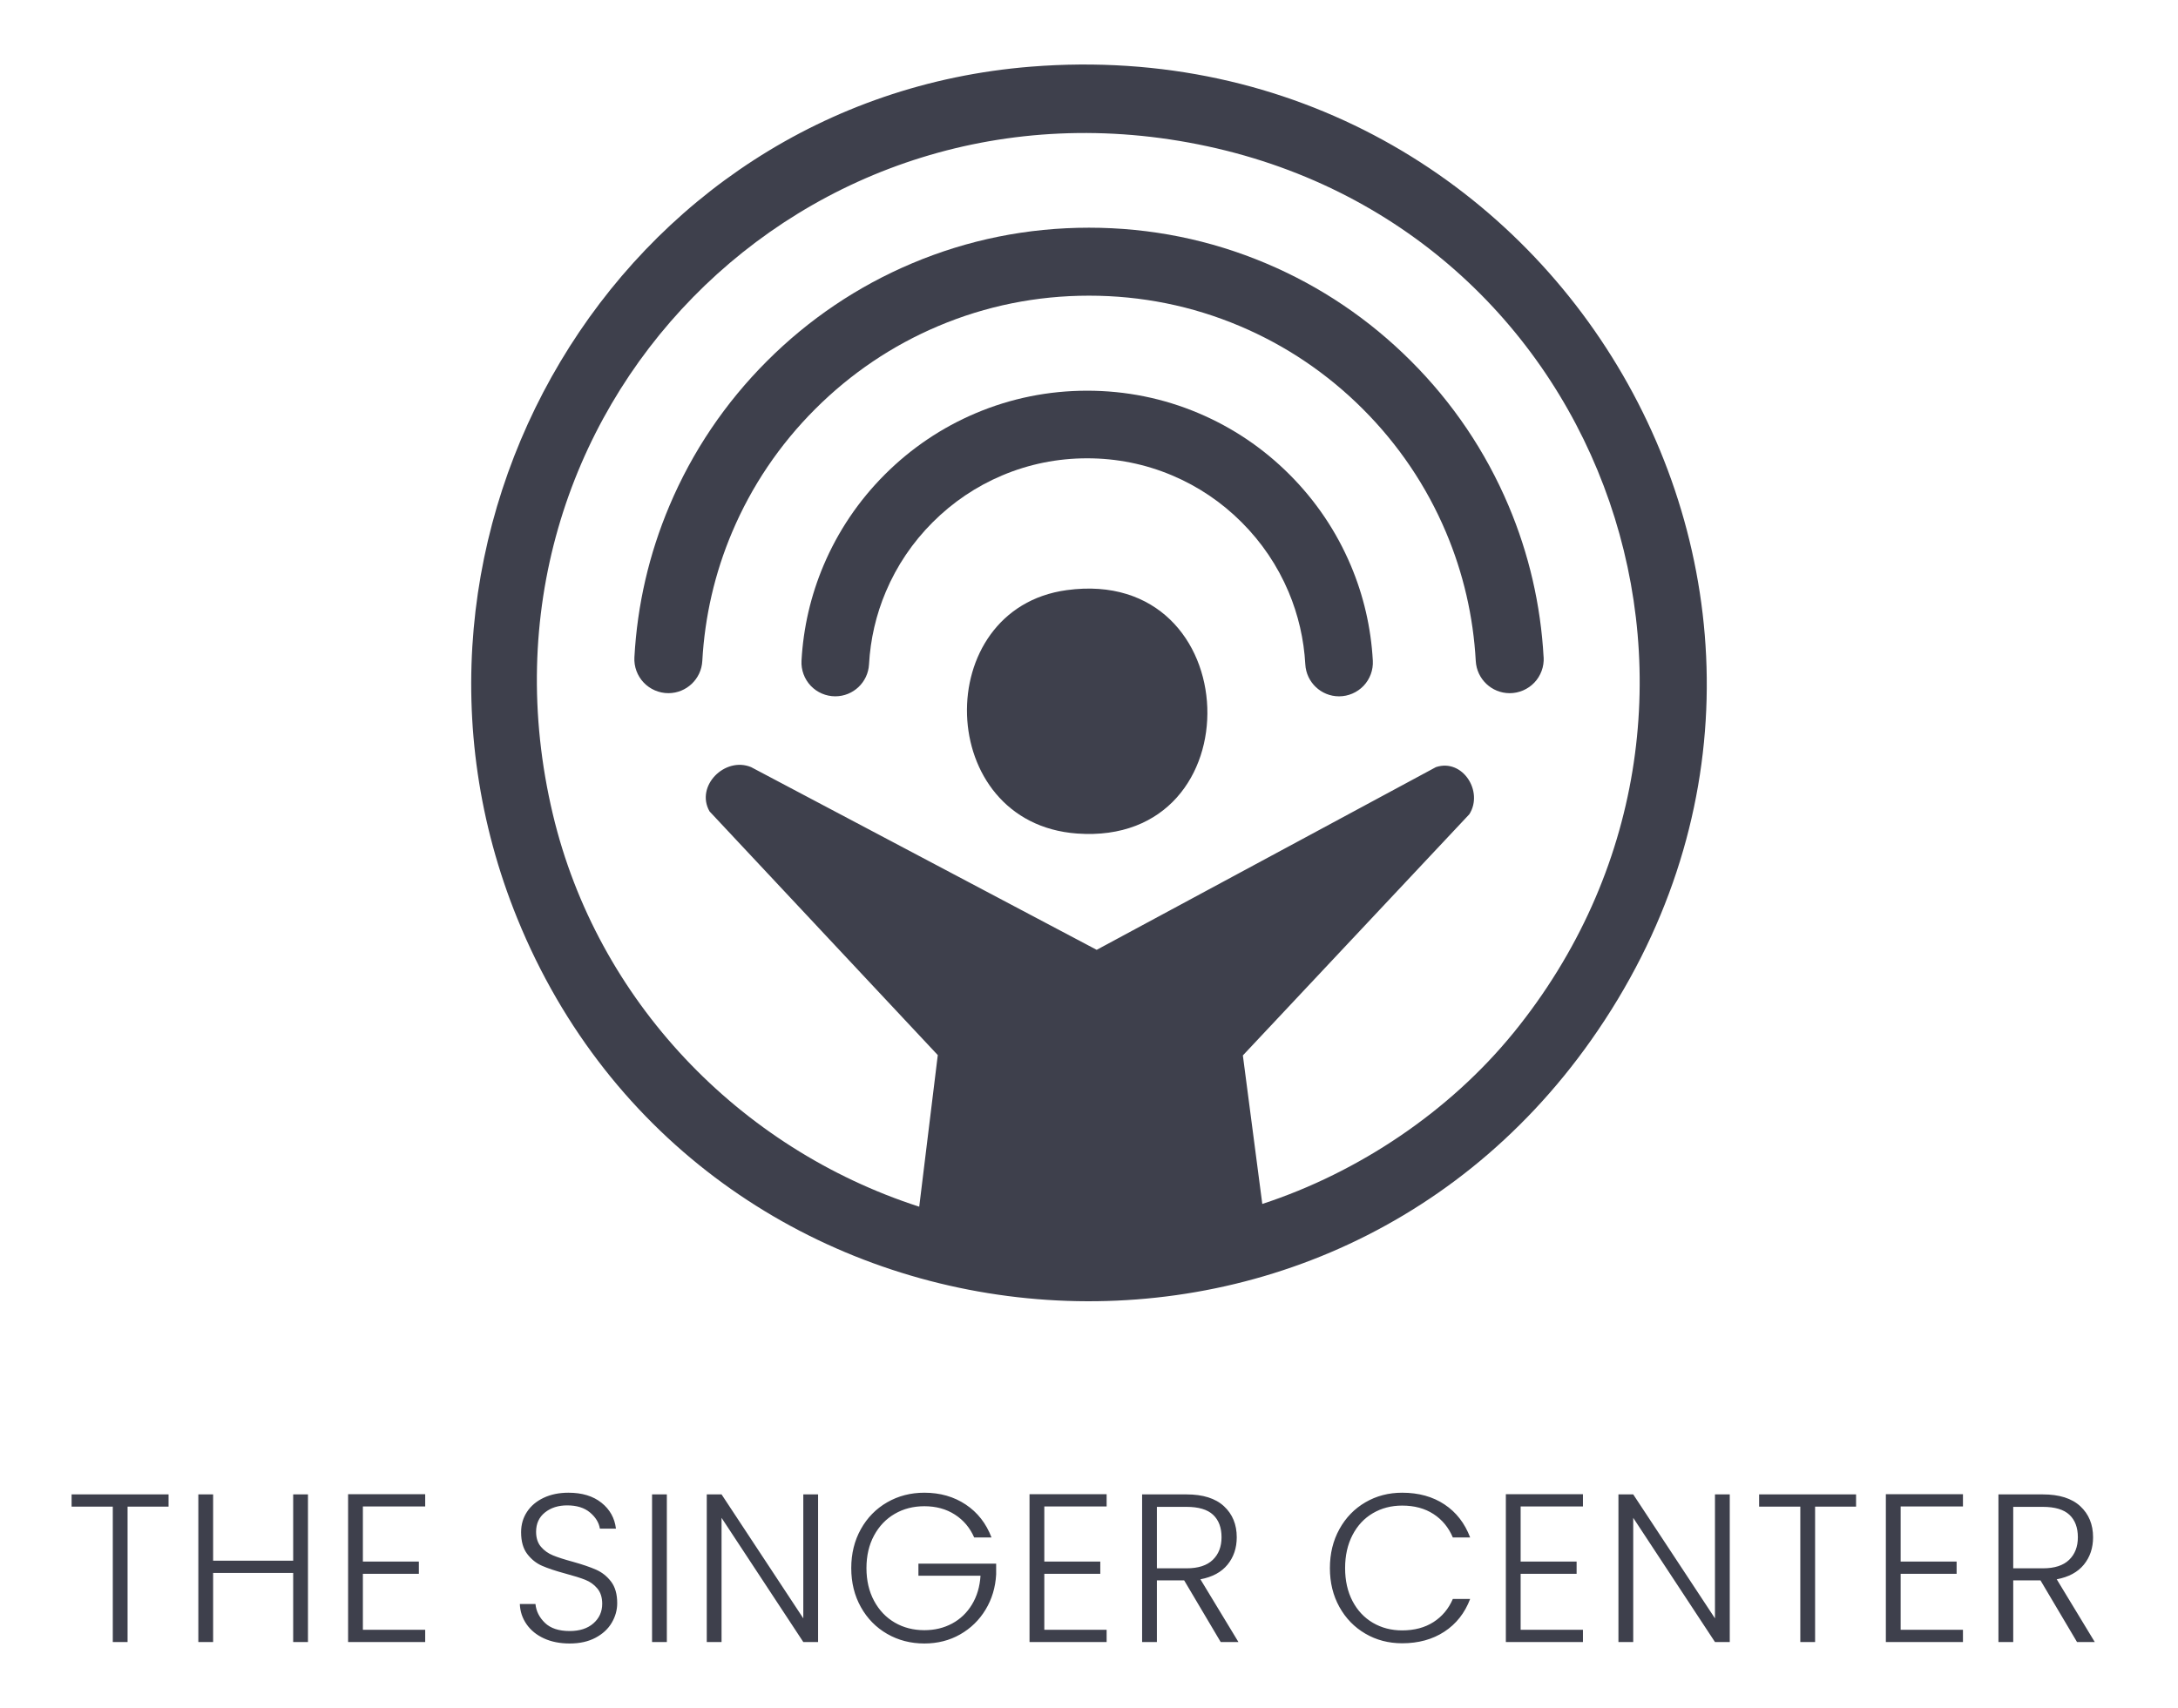
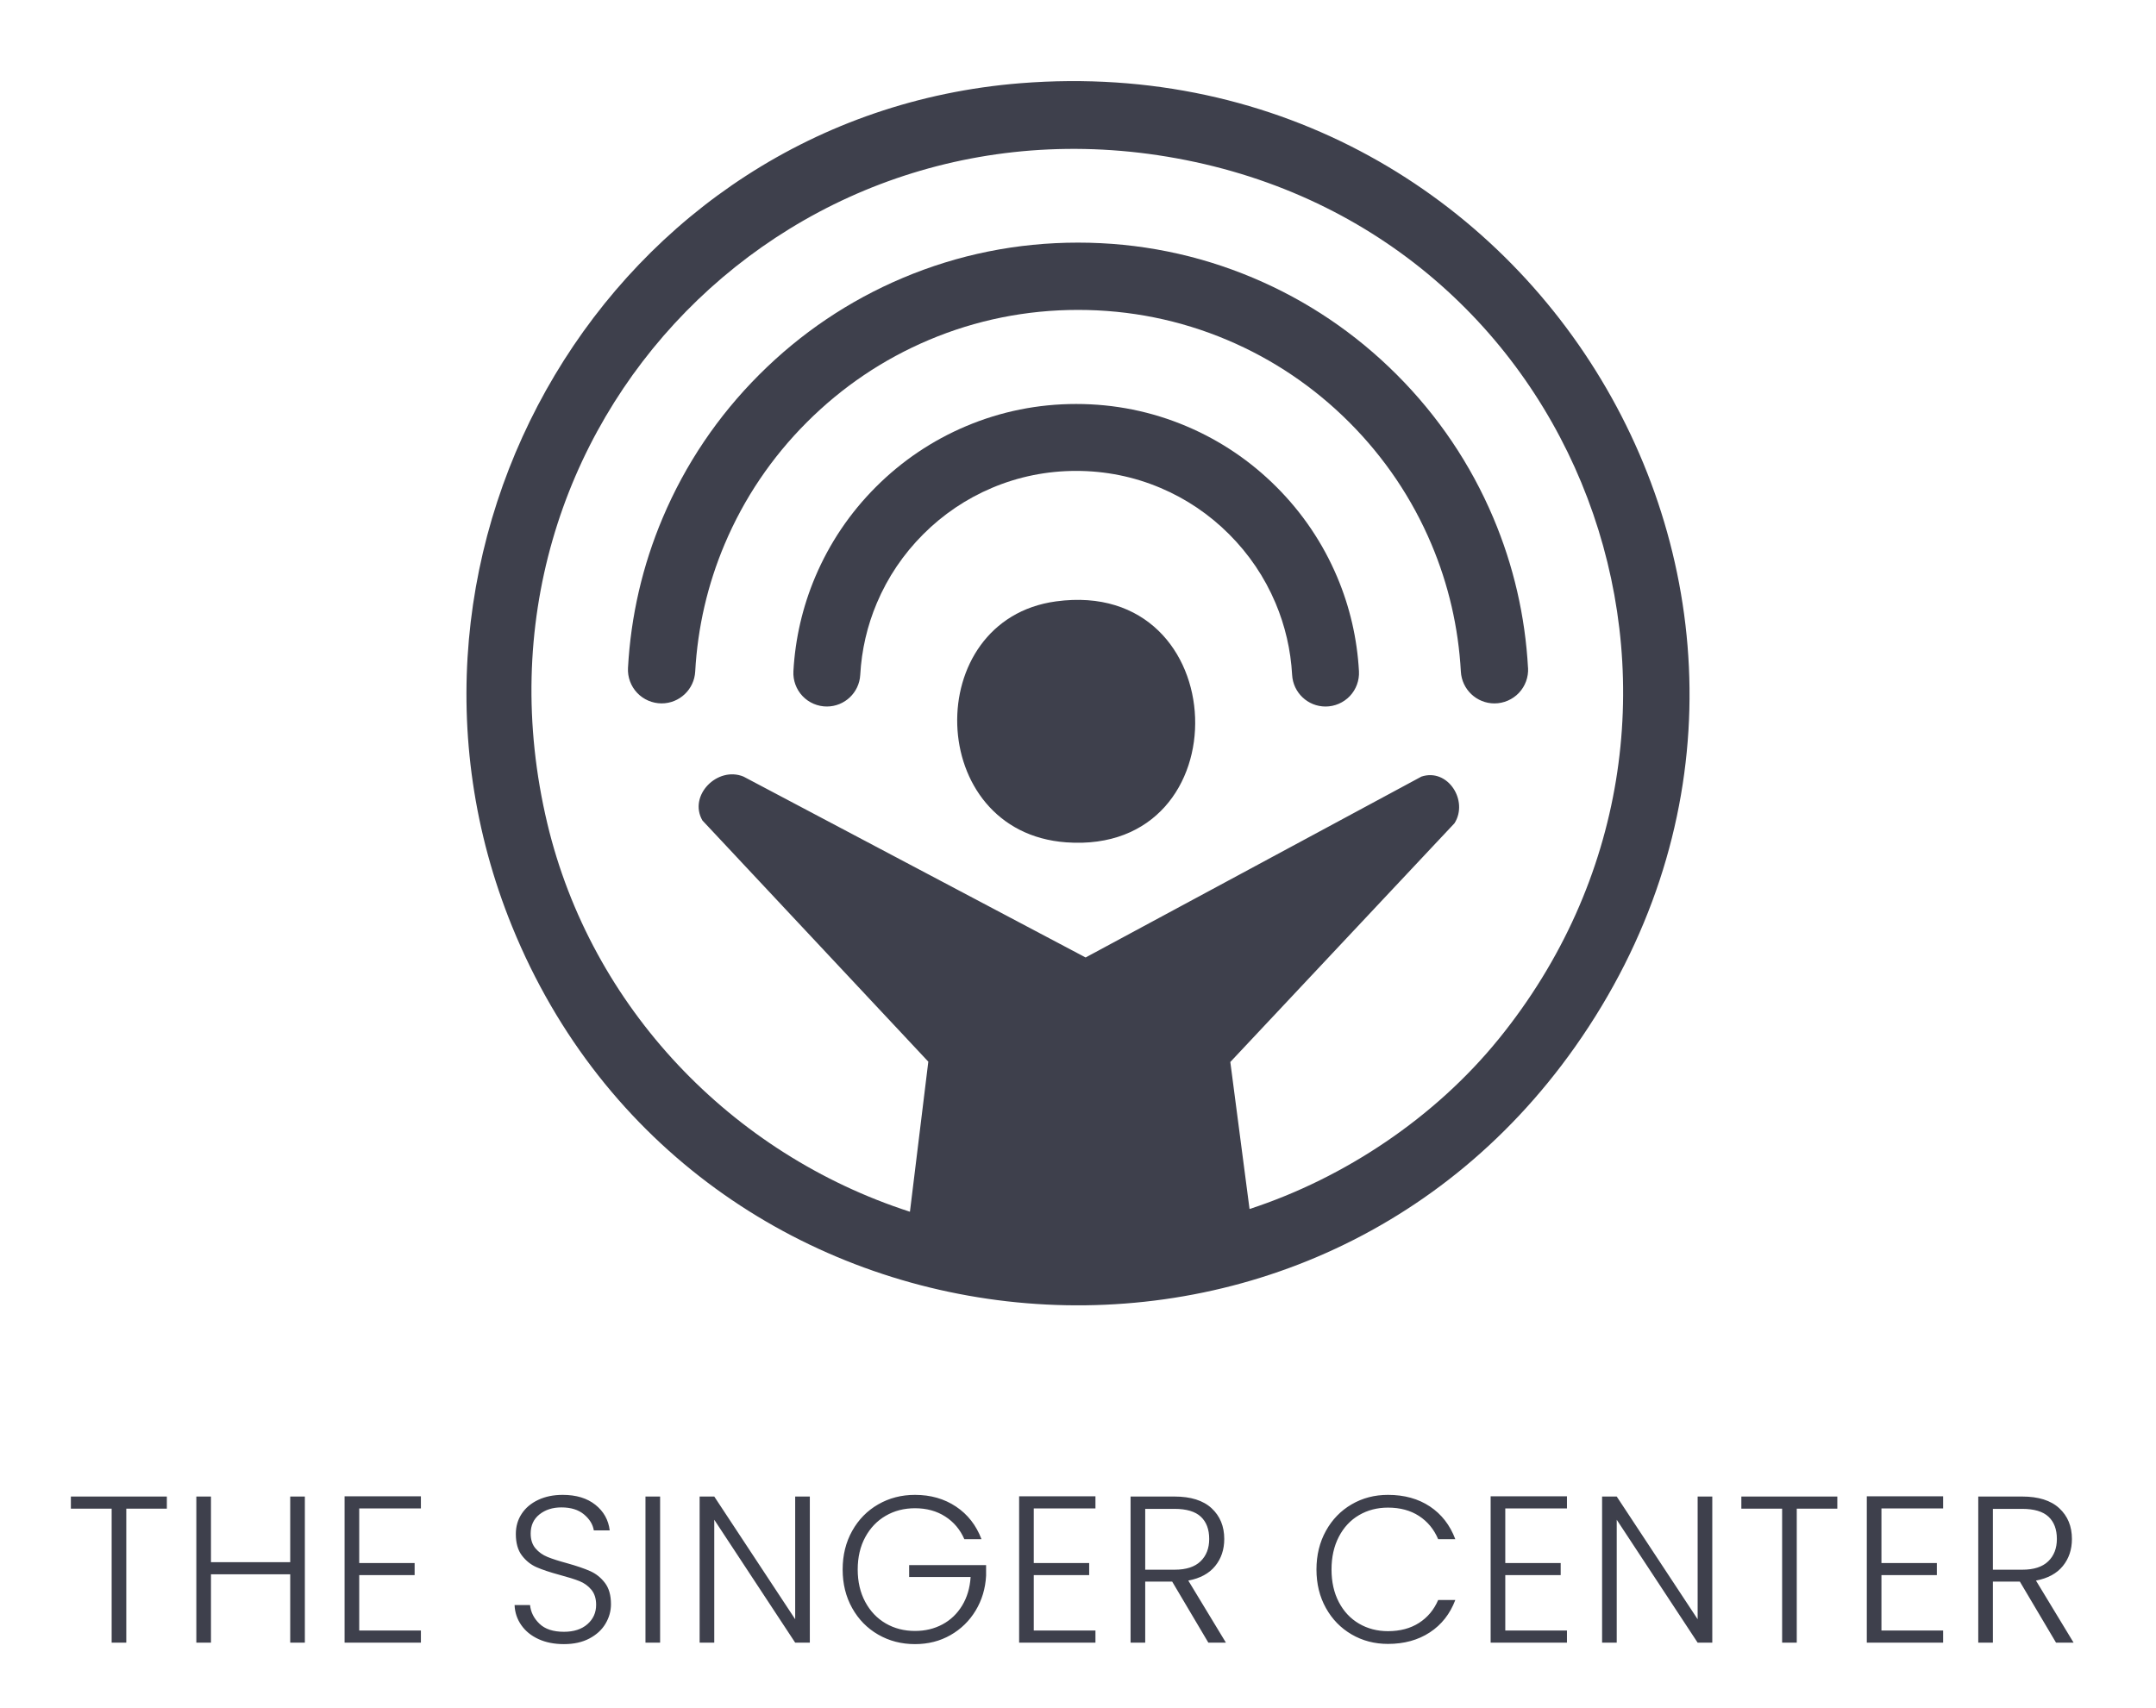
- <svg xmlns="http://www.w3.org/2000/svg" width="10.012in" height="7.85in" viewBox="0 0 10.012 7.85">
-   <g transform="translate(2.1661,0.2966) scale(0.008178)">
+ <svg xmlns="http://www.w3.org/2000/svg" width="10.012in" height="7.93in" viewBox="0 0 10.012 7.93">
+   <g transform="translate(2.1661,0.3766) scale(0.008178)">
    <path d="M334.78,295.52c101.89-13.84,106.78,144.18,5.79,136.86-80.27-5.82-82.79-126.41-5.79-136.86Z" fill="#3e404c" />
    <path d="M314.64,1.21c295.23-23.56,486.95,303.41,314.85,547.37-157.86,223.77-500.75,184.35-603.57-68.41C-61.56,265.14,81.8,19.79,314.64,1.21ZM585.93,544.36c146.54-180.36,54.54-449.47-172.1-498.38C187.11-2.93-7.82,195.92,45.91,421.62c24.85,104.36,104.35,187.75,205.92,220.57l10.43-85.24-128.28-137.01c-8.14-14.23,8.59-31,23.35-24.9,0,0,194.25,102.73,194.25,102.73l190.69-102.73c14.97-4.99,26.9,13.67,18.78,26.49l-127.3,135.61,10.92,83.5c54.21-17.73,105.33-52.08,141.25-96.29Z" fill="#3e404c" />
    <path d="M602.8,333.32c-1.62-29.48-8.24-58.16-19.7-85.25-12.89-30.47-31.35-57.85-54.87-81.36-23.52-23.52-50.89-41.98-81.36-54.86-31.53-13.33-65.04-20.1-99.61-20.1s-68.08,6.76-99.61,20.1c-30.47,12.89-57.85,31.35-81.36,54.86-23.52,23.52-41.98,50.89-54.86,81.36-11.46,27.09-18.09,55.77-19.7,85.25-.29,5.21,1.61,10.37,5.2,14.16,3.6,3.8,8.66,5.98,13.89,5.98,10.14,0,18.52-7.94,19.08-18.08,1.38-25.05,7.01-49.42,16.74-72.41,10.96-25.92,26.67-49.21,46.69-69.23,20.02-20.02,43.31-35.73,69.23-46.69,26.79-11.33,55.29-17.08,84.72-17.08s57.93,5.75,84.72,17.08c25.92,10.96,49.21,26.67,69.23,46.69s35.73,43.31,46.69,69.23c9.73,23,15.36,47.36,16.74,72.41.56,10.14,8.94,18.09,19.08,18.09,5.23,0,10.29-2.18,13.89-5.98,3.59-3.79,5.48-8.95,5.2-14.16Z" fill="#3e404c" />
    <path d="M506.8,335.2c-1.02-18.52-5.18-36.55-12.39-53.58-8.1-19.15-19.7-36.35-34.47-51.12-14.77-14.77-31.98-26.37-51.12-34.47-19.81-8.38-40.87-12.63-62.59-12.63s-42.78,4.25-62.59,12.63c-19.15,8.1-36.35,19.7-51.12,34.47-14.77,14.77-26.37,31.98-34.47,51.12-7.2,17.03-11.37,35.06-12.39,53.58-.28,5.18,1.6,10.32,5.17,14.09,3.57,3.78,8.61,5.94,13.81,5.94,10.09,0,18.42-7.9,18.97-17.97.78-14.13,3.95-27.87,9.44-40.83,6.18-14.62,15.05-27.76,26.34-39.05,11.3-11.3,24.43-20.16,39.05-26.34,15.1-6.39,31.18-9.63,47.79-9.63s32.68,3.24,47.79,9.63c14.62,6.18,27.76,15.04,39.05,26.34,11.29,11.29,20.16,24.43,26.34,39.05,5.48,12.97,8.66,26.71,9.44,40.83.55,10.08,8.89,17.98,18.97,17.98,5.2,0,10.23-2.17,13.81-5.94,3.57-3.77,5.46-8.91,5.17-14.09Z" fill="#3e404c" />
  </g>
-   <g transform="translate(0.3,7.55) scale(0.000971)">
+   <g transform="translate(0.3,7.63) scale(0.000971)">
    <path d="M489.0 -699V-641H295.0V0H225.0V-641H30.0V-699Z M1149.0 -699V0H1079.0V-327H700.0V0H630.0V-699H700.0V-385H1079.0V-699Z M1409.0 -642V-381H1674.0V-323H1409.0V-58H1704.0V0H1339.0V-700H1704.0V-642Z M2152.0 -180H2226.0Q2231.0 -129 2271.0 -90.5Q2311.0 -52 2388.0 -52Q2459.0 -52 2500.5 -88.5Q2542.0 -125 2542.0 -181Q2542.0 -226 2519.0 -253.5Q2496.0 -281 2462.0 -294.5Q2428.0 -308 2368.0 -324Q2298.0 -343 2257.0 -361.0Q2216.0 -379 2187.0 -417.0Q2158.0 -455 2158.0 -520Q2158.0 -574 2186.0 -616.5Q2214.0 -659 2265.0 -683.0Q2316.0 -707 2382.0 -707Q2479.0 -707 2538.5 -659.5Q2598.0 -612 2607.0 -537H2531.0Q2524.0 -580 2484.0 -613.5Q2444.0 -647 2376.0 -647Q2313.0 -647 2271.0 -613.5Q2229.0 -580 2229.0 -522Q2229.0 -478 2252.0 -451.0Q2275.0 -424 2309.5 -410.0Q2344.0 -396 2403.0 -380Q2471.0 -361 2513.0 -342.5Q2555.0 -324 2584.0 -286.0Q2613.0 -248 2613.0 -184Q2613.0 -135 2587.0 -91.0Q2561.0 -47 2510.0 -20.0Q2459.0 7 2388.0 7Q2319.0 7 2266.5 -17.0Q2214.0 -41 2184.0 -84.0Q2154.0 -127 2152.0 -180Z M2848.0 -699V0H2778.0V-699Z M3564.0 0H3494.0L3107.0 -588V0H3037.0V-699H3107.0L3494.0 -112V-699H3564.0Z M4303.0 -495Q4273.0 -564 4211.5 -603.5Q4150.0 -643 4067.0 -643Q3989.0 -643 3927.0 -607.0Q3865.0 -571 3829.0 -504.5Q3793.0 -438 3793.0 -350Q3793.0 -262 3829.0 -195.0Q3865.0 -128 3927.0 -92.0Q3989.0 -56 4067.0 -56Q4140.0 -56 4198.5 -87.5Q4257.0 -119 4292.5 -177.5Q4328.0 -236 4333.0 -314H4039.0V-371H4407.0V-320Q4402.0 -228 4357.0 -153.5Q4312.0 -79 4236.5 -36.0Q4161.0 7 4067.0 7Q3970.0 7 3891.0 -38.5Q3812.0 -84 3766.5 -165.5Q3721.0 -247 3721.0 -350Q3721.0 -453 3766.5 -534.5Q3812.0 -616 3891.0 -661.5Q3970.0 -707 4067.0 -707Q4179.0 -707 4263.0 -651.0Q4347.0 -595 4385.0 -495Z M4635.0 -642V-381H4900.0V-323H4635.0V-58H4930.0V0H4565.0V-700H4930.0V-642Z M5470.0 0 5297.0 -292H5168.0V0H5098.0V-699H5308.0Q5425.0 -699 5485.5 -643.0Q5546.0 -587 5546.0 -496Q5546.0 -420 5502.5 -366.5Q5459.0 -313 5374.0 -297L5554.0 0ZM5168.0 -349H5309.0Q5391.0 -349 5432.5 -389.0Q5474.0 -429 5474.0 -496Q5474.0 -565 5434.0 -602.5Q5394.0 -640 5308.0 -640H5168.0Z M6329.0 -707Q6446.0 -707 6529.5 -651.5Q6613.0 -596 6651.0 -495H6569.0Q6539.0 -566 6477.5 -606.0Q6416.0 -646 6329.0 -646Q6252.0 -646 6190.5 -610.0Q6129.0 -574 6094.0 -506.5Q6059.0 -439 6059.0 -350Q6059.0 -261 6094.0 -194.0Q6129.0 -127 6190.5 -91.0Q6252.0 -55 6329.0 -55Q6416.0 -55 6477.5 -94.5Q6539.0 -134 6569.0 -204H6651.0Q6613.0 -104 6529.0 -49.0Q6445.0 6 6329.0 6Q6233.0 6 6155.0 -39.5Q6077.0 -85 6032.0 -166.0Q5987.0 -247 5987.0 -350Q5987.0 -453 6032.0 -534.5Q6077.0 -616 6155.0 -661.5Q6233.0 -707 6329.0 -707Z M6890.0 -642V-381H7155.0V-323H6890.0V-58H7185.0V0H6820.0V-700H7185.0V-642Z M7880.0 0H7810.0L7423.0 -588V0H7353.0V-699H7423.0L7810.0 -112V-699H7880.0Z M8478.0 -699V-641H8284.0V0H8214.0V-641H8019.0V-699Z M8689.0 -642V-381H8954.0V-323H8689.0V-58H8984.0V0H8619.0V-700H8984.0V-642Z M9524.0 0 9351.0 -292H9222.0V0H9152.0V-699H9362.0Q9479.0 -699 9539.5 -643.0Q9600.0 -587 9600.0 -496Q9600.0 -420 9556.5 -366.5Q9513.0 -313 9428.0 -297L9608.0 0ZM9222.0 -349H9363.0Q9445.0 -349 9486.5 -389.0Q9528.0 -429 9528.0 -496Q9528.0 -565 9488.0 -602.5Q9448.0 -640 9362.0 -640H9222.0Z" fill="#3e404c" />
  </g>
</svg>
